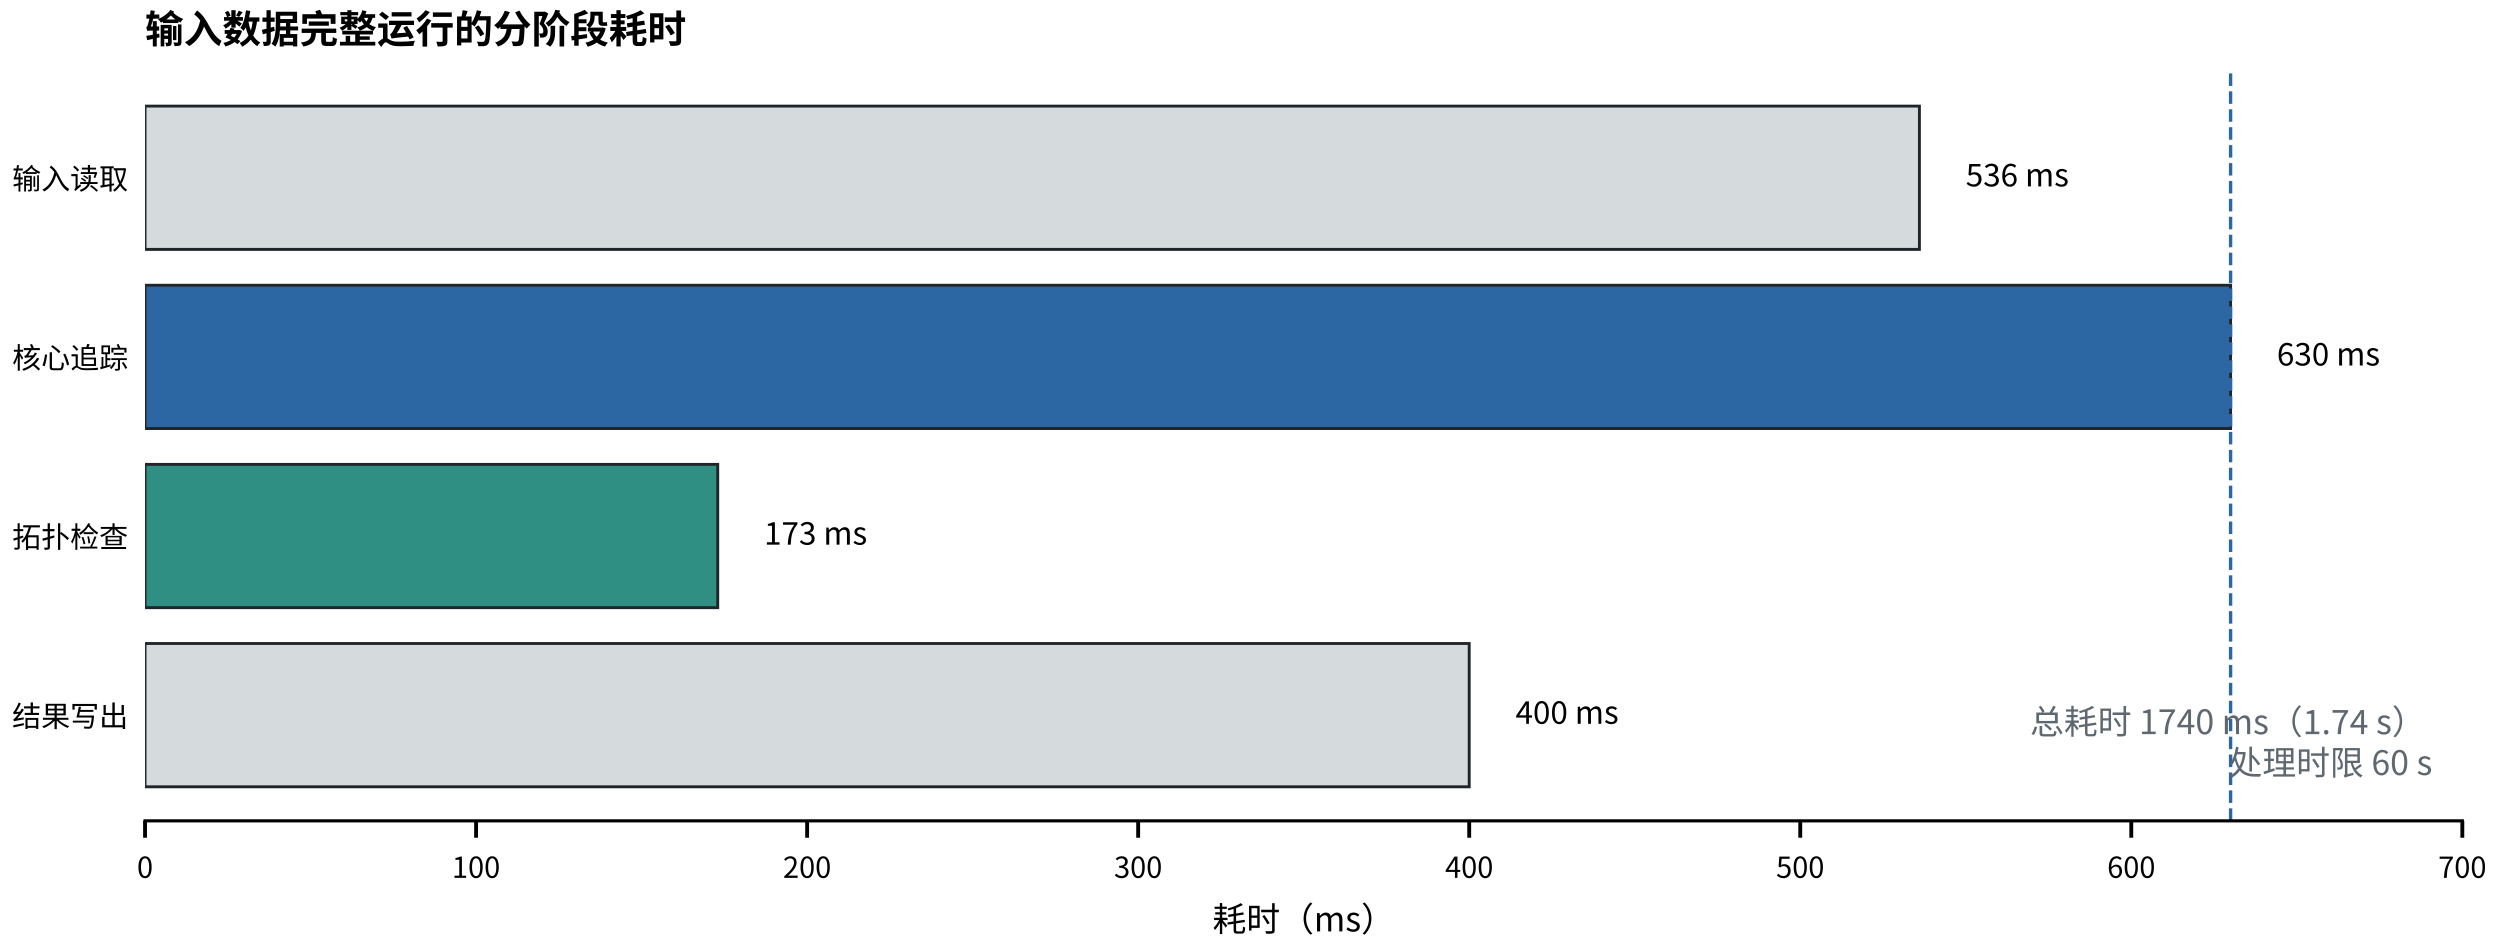
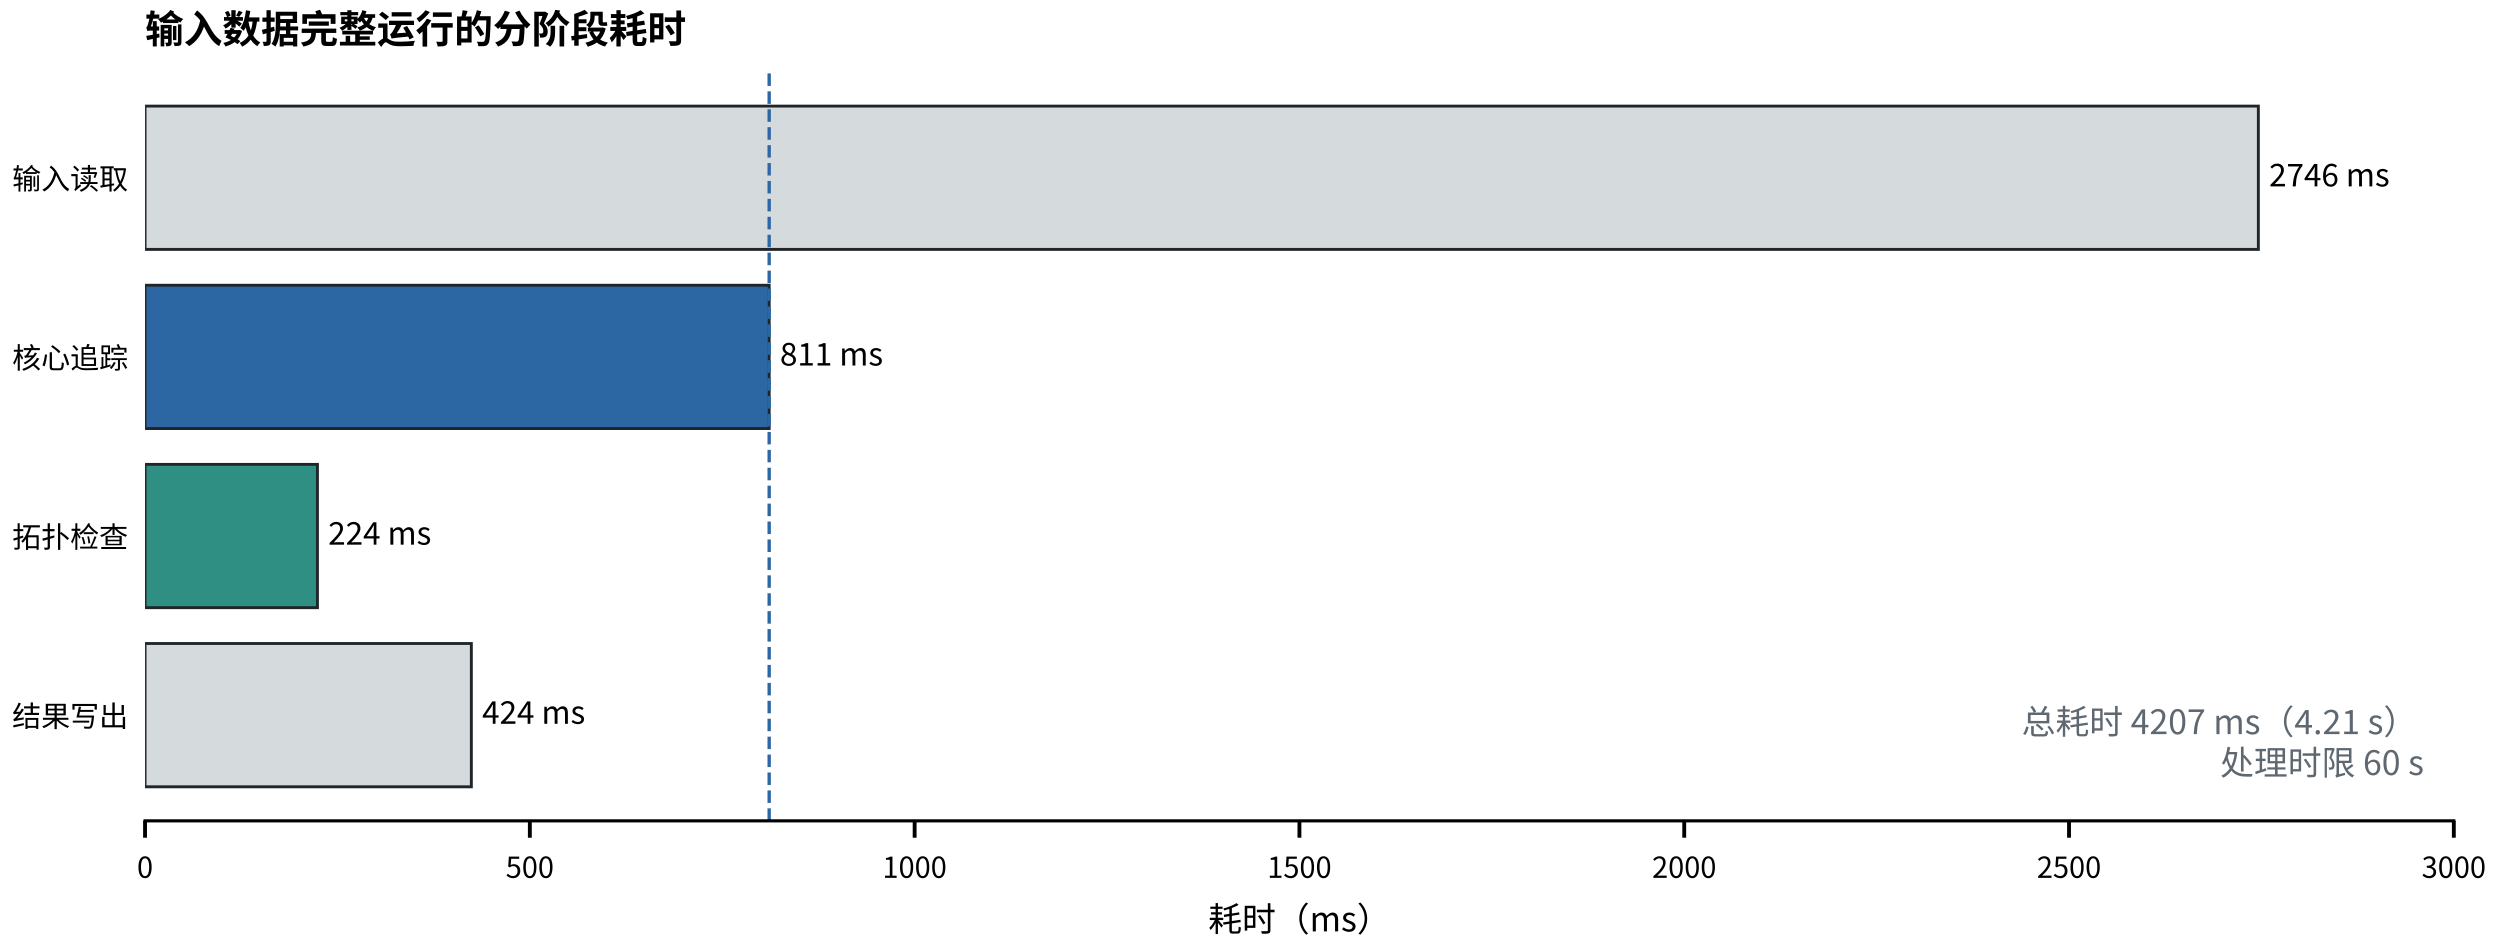
<svg xmlns="http://www.w3.org/2000/svg" xmlns:xlink="http://www.w3.org/1999/xlink" width="517.44pt" height="197.04pt" viewBox="0 0 517.44 197.04" version="1.1">
  <defs>
    <style type="text/css">*{stroke-linejoin: round; stroke-linecap: butt}</style>
  </defs>
  <g id="figure_1">
    <g id="patch_1">
-       <path d="M 0 197.04  L 517.44 197.04  L 517.44 0  L 0 0  z " style="fill: #ffffff" />
+       <path d="M 0 197.04 L 517.44 197.04 L 517.44 0 L 0 0 z " style="fill: #ffffff" />
    </g>
    <g id="axes_1">
      <g id="patch_2">
-         <path d="M 30.02 169.896  L 509.642 169.896  L 509.642 14.915  L 30.02 14.915  z " style="fill: #ffffff" />
+         <path d="M 30.02 169.896 L 507.883 169.896 L 507.883 14.915 L 30.02 14.915 z " style="fill: #ffffff" />
      </g>
      <g id="patch_3">
-         <path d="M 30.02 21.96  L 397.273 21.96  L 397.273 51.621  L 30.02 51.621  z " clip-path="url(#p75a86e6e0b)" style="fill: #d5dadd; stroke: #20252a; stroke-width: 0.6; stroke-linejoin: miter" />
+         <path d="M 30.02 21.96 L 467.424 21.96 L 467.424 51.621 L 30.02 51.621 z " clip-path="url(#p5d04095e0d)" style="fill: #d5dadd; stroke: #20252a; stroke-width: 0.6; stroke-linejoin: miter" />
      </g>
      <g id="patch_4">
-         <path d="M 30.02 59.036  L 461.68 59.036  L 461.68 88.698  L 30.02 88.698  z " clip-path="url(#p75a86e6e0b)" style="fill: #2d67a3; stroke: #20252a; stroke-width: 0.6; stroke-linejoin: miter" />
+         <path d="M 30.02 59.036 L 159.202 59.036 L 159.202 88.698 L 30.02 88.698 z " clip-path="url(#p5d04095e0d)" style="fill: #2d67a3; stroke: #20252a; stroke-width: 0.6; stroke-linejoin: miter" />
      </g>
      <g id="patch_5">
-         <path d="M 30.02 96.113  L 148.555 96.113  L 148.555 125.775  L 30.02 125.775  z " clip-path="url(#p75a86e6e0b)" style="fill: #2f8f83; stroke: #20252a; stroke-width: 0.6; stroke-linejoin: miter" />
+         <path d="M 30.02 96.113 L 65.7 96.113 L 65.7 125.775 L 30.02 125.775 z " clip-path="url(#p5d04095e0d)" style="fill: #2f8f83; stroke: #20252a; stroke-width: 0.6; stroke-linejoin: miter" />
      </g>
      <g id="patch_6">
-         <path d="M 30.02 133.19  L 304.09 133.19  L 304.09 162.851  L 30.02 162.851  z " clip-path="url(#p75a86e6e0b)" style="fill: #d5dadd; stroke: #20252a; stroke-width: 0.6; stroke-linejoin: miter" />
+         <path d="M 30.02 133.19 L 97.558 133.19 L 97.558 162.851 L 30.02 162.851 z " clip-path="url(#p5d04095e0d)" style="fill: #d5dadd; stroke: #20252a; stroke-width: 0.6; stroke-linejoin: miter" />
      </g>
      <g id="matplotlib.axis_1">
        <g id="xtick_1">
          <g id="line2d_1">
            <defs>
-               <path id="me8aa84a904" d="M 0 0  L 0 3.5  " style="stroke: #000000; stroke-width: 0.8" />
+               <path id="me686ef99fb" d="M 0 0 L 0 3.5 " style="stroke: #000000; stroke-width: 0.8" />
            </defs>
            <g>
-               <use xlink:href="#me8aa84a904" x="30.02" y="169.896" style="stroke: #000000; stroke-width: 0.8" />
+               <use xlink:href="#me686ef99fb" x="30.02" y="169.896" style="stroke: #000000; stroke-width: 0.8" />
            </g>
          </g>
          <g id="text_1">
            <text style="font: 6px 'Microsoft YaHei', 'Noto Sans CJK SC', 'Arial', 'DejaVu Sans', sans-serif; text-anchor: middle" x="30.02" y="181.692" transform="rotate(-0 30.02 181.6922)">0</text>
          </g>
        </g>
        <g id="xtick_2">
          <g id="line2d_2">
            <g>
-               <use xlink:href="#me8aa84a904" x="98.537" y="169.896" style="stroke: #000000; stroke-width: 0.8" />
+               <use xlink:href="#me686ef99fb" x="109.664" y="169.896" style="stroke: #000000; stroke-width: 0.8" />
            </g>
          </g>
          <g id="text_2">
-             <text style="font: 6px 'Microsoft YaHei', 'Noto Sans CJK SC', 'Arial', 'DejaVu Sans', sans-serif; text-anchor: middle" x="98.537" y="181.692" transform="rotate(-0 98.53741 181.6922)">100</text>
+             <text style="font: 6px 'Microsoft YaHei', 'Noto Sans CJK SC', 'Arial', 'DejaVu Sans', sans-serif; text-anchor: middle" x="109.664" y="181.692" transform="rotate(-0 109.6638 181.6922)">500</text>
          </g>
        </g>
        <g id="xtick_3">
          <g id="line2d_3">
            <g>
-               <use xlink:href="#me8aa84a904" x="167.055" y="169.896" style="stroke: #000000; stroke-width: 0.8" />
+               <use xlink:href="#me686ef99fb" x="189.308" y="169.896" style="stroke: #000000; stroke-width: 0.8" />
            </g>
          </g>
          <g id="text_3">
-             <text style="font: 6px 'Microsoft YaHei', 'Noto Sans CJK SC', 'Arial', 'DejaVu Sans', sans-serif; text-anchor: middle" x="167.055" y="181.692" transform="rotate(-0 167.0548 181.6922)">200</text>
+             <text style="font: 6px 'Microsoft YaHei', 'Noto Sans CJK SC', 'Arial', 'DejaVu Sans', sans-serif; text-anchor: middle" x="189.308" y="181.692" transform="rotate(-0 189.3075 181.6922)">1000</text>
          </g>
        </g>
        <g id="xtick_4">
          <g id="line2d_4">
            <g>
-               <use xlink:href="#me8aa84a904" x="235.572" y="169.896" style="stroke: #000000; stroke-width: 0.8" />
+               <use xlink:href="#me686ef99fb" x="268.951" y="169.896" style="stroke: #000000; stroke-width: 0.8" />
            </g>
          </g>
          <g id="text_4">
-             <text style="font: 6px 'Microsoft YaHei', 'Noto Sans CJK SC', 'Arial', 'DejaVu Sans', sans-serif; text-anchor: middle" x="235.572" y="181.692" transform="rotate(-0 235.5722 181.6922)">300</text>
+             <text style="font: 6px 'Microsoft YaHei', 'Noto Sans CJK SC', 'Arial', 'DejaVu Sans', sans-serif; text-anchor: middle" x="268.951" y="181.692" transform="rotate(-0 268.9513 181.6922)">1500</text>
          </g>
        </g>
        <g id="xtick_5">
          <g id="line2d_5">
            <g>
-               <use xlink:href="#me8aa84a904" x="304.09" y="169.896" style="stroke: #000000; stroke-width: 0.8" />
+               <use xlink:href="#me686ef99fb" x="348.595" y="169.896" style="stroke: #000000; stroke-width: 0.8" />
            </g>
          </g>
          <g id="text_5">
-             <text style="font: 6px 'Microsoft YaHei', 'Noto Sans CJK SC', 'Arial', 'DejaVu Sans', sans-serif; text-anchor: middle" x="304.09" y="181.692" transform="rotate(-0 304.0896 181.6922)">400</text>
+             <text style="font: 6px 'Microsoft YaHei', 'Noto Sans CJK SC', 'Arial', 'DejaVu Sans', sans-serif; text-anchor: middle" x="348.595" y="181.692" transform="rotate(-0 348.5951 181.6922)">2000</text>
          </g>
        </g>
        <g id="xtick_6">
          <g id="line2d_6">
            <g>
-               <use xlink:href="#me8aa84a904" x="372.607" y="169.896" style="stroke: #000000; stroke-width: 0.8" />
+               <use xlink:href="#me686ef99fb" x="428.239" y="169.896" style="stroke: #000000; stroke-width: 0.8" />
            </g>
          </g>
          <g id="text_6">
-             <text style="font: 6px 'Microsoft YaHei', 'Noto Sans CJK SC', 'Arial', 'DejaVu Sans', sans-serif; text-anchor: middle" x="372.607" y="181.692" transform="rotate(-0 372.607 181.6922)">500</text>
+             <text style="font: 6px 'Microsoft YaHei', 'Noto Sans CJK SC', 'Arial', 'DejaVu Sans', sans-serif; text-anchor: middle" x="428.239" y="181.692" transform="rotate(-0 428.2389 181.6922)">2500</text>
          </g>
        </g>
        <g id="xtick_7">
          <g id="line2d_7">
            <g>
-               <use xlink:href="#me8aa84a904" x="441.124" y="169.896" style="stroke: #000000; stroke-width: 0.8" />
+               <use xlink:href="#me686ef99fb" x="507.883" y="169.896" style="stroke: #000000; stroke-width: 0.8" />
            </g>
          </g>
          <g id="text_7">
-             <text style="font: 6px 'Microsoft YaHei', 'Noto Sans CJK SC', 'Arial', 'DejaVu Sans', sans-serif; text-anchor: middle" x="441.124" y="181.692" transform="rotate(-0 441.1245 181.6922)">600</text>
+             <text style="font: 6px 'Microsoft YaHei', 'Noto Sans CJK SC', 'Arial', 'DejaVu Sans', sans-serif; text-anchor: middle" x="507.883" y="181.692" transform="rotate(-0 507.8826 181.6922)">3000</text>
          </g>
        </g>
-         <g id="xtick_8">
-           <g id="line2d_8">
-             <g>
-               <use xlink:href="#me8aa84a904" x="509.642" y="169.896" style="stroke: #000000; stroke-width: 0.8" />
-             </g>
-           </g>
-           <g id="text_8">
-             <text style="font: 6px 'Microsoft YaHei', 'Noto Sans CJK SC', 'Arial', 'DejaVu Sans', sans-serif; text-anchor: middle" x="509.642" y="181.692" transform="rotate(-0 509.6419 181.6922)">700</text>
-           </g>
-         </g>
-         <g id="text_9">
-           <text style="font: 7px 'Microsoft YaHei', 'Noto Sans CJK SC', 'Arial', 'DejaVu Sans', sans-serif; text-anchor: middle" x="269.831" y="192.779" transform="rotate(-0 269.8309 192.7794)">耗时（ms）</text>
+         <g id="text_8">
+           <text style="font: 7px 'Microsoft YaHei', 'Noto Sans CJK SC', 'Arial', 'DejaVu Sans', sans-serif; text-anchor: middle" x="268.951" y="192.779" transform="rotate(-0 268.9513 192.7794)">耗时（ms）</text>
        </g>
      </g>
      <g id="matplotlib.axis_2">
        <g id="ytick_1">
-           <g id="line2d_9" />
-           <g id="text_10">
+           <g id="line2d_8" />
+           <g id="text_9">
            <text style="font: 6px 'Microsoft YaHei', 'Noto Sans CJK SC', 'Arial', 'DejaVu Sans', sans-serif; text-anchor: end" x="26.52" y="39.188" transform="rotate(-0 26.52 39.18842)">输入读取</text>
          </g>
        </g>
        <g id="ytick_2">
-           <g id="line2d_10" />
-           <g id="text_11">
+           <g id="line2d_9" />
+           <g id="text_10">
            <text style="font: 6px 'Microsoft YaHei', 'Noto Sans CJK SC', 'Arial', 'DejaVu Sans', sans-serif; text-anchor: end" x="26.52" y="76.265" transform="rotate(-0 26.52 76.2652)">核心追踪</text>
          </g>
        </g>
        <g id="ytick_3">
-           <g id="line2d_11" />
-           <g id="text_12">
+           <g id="line2d_10" />
+           <g id="text_11">
            <text style="font: 6px 'Microsoft YaHei', 'Noto Sans CJK SC', 'Arial', 'DejaVu Sans', sans-serif; text-anchor: end" x="26.52" y="113.342" transform="rotate(-0 26.52 113.342)">拓扑检查</text>
          </g>
        </g>
        <g id="ytick_4">
-           <g id="line2d_12" />
-           <g id="text_13">
+           <g id="line2d_11" />
+           <g id="text_12">
            <text style="font: 6px 'Microsoft YaHei', 'Noto Sans CJK SC', 'Arial', 'DejaVu Sans', sans-serif; text-anchor: end" x="26.52" y="150.419" transform="rotate(-0 26.52 150.4188)">结果写出</text>
          </g>
        </g>
      </g>
-       <g id="line2d_13">
-         <path d="M 461.68 169.896  L 461.68 14.915  " clip-path="url(#p75a86e6e0b)" style="fill: none; stroke-dasharray: 2.59,1.12; stroke-dashoffset: 0; stroke: #2d67a3; stroke-width: 0.7" />
+       <g id="line2d_12">
+         <path d="M 159.202 169.896 L 159.202 14.915 " clip-path="url(#p5d04095e0d)" style="fill: none; stroke-dasharray: 2.59,1.12; stroke-dashoffset: 0; stroke: #2d67a3; stroke-width: 0.7" />
      </g>
      <g id="patch_7">
-         <path d="M 30.02 169.896  L 509.642 169.896  " style="fill: none; stroke: #000000; stroke-width: 0.65; stroke-linejoin: miter; stroke-linecap: square" />
+         <path d="M 30.02 169.896 L 507.883 169.896 " style="fill: none; stroke: #000000; stroke-width: 0.65; stroke-linejoin: miter; stroke-linecap: square" />
+       </g>
+       <g id="text_13">
+         <text style="font: 6.5px 'Microsoft YaHei', 'Noto Sans CJK SC', 'Arial', 'DejaVu Sans', sans-serif; text-anchor: start" x="469.654" y="38.58" transform="rotate(-0 469.6536 38.58034)">2746 ms</text>
      </g>
      <g id="text_14">
-         <text style="font: 6.5px 'Microsoft YaHei', 'Noto Sans CJK SC', 'Arial', 'DejaVu Sans', sans-serif; text-anchor: start" x="406.866" y="38.58" transform="rotate(-0 406.8657 38.58034)">536 ms</text>
+         <text style="font: 6.5px 'Microsoft YaHei', 'Noto Sans CJK SC', 'Arial', 'DejaVu Sans', sans-serif; text-anchor: start" x="161.432" y="75.657" transform="rotate(-0 161.4322 75.65711)">811 ms</text>
      </g>
      <g id="text_15">
-         <text style="font: 6.5px 'Microsoft YaHei', 'Noto Sans CJK SC', 'Arial', 'DejaVu Sans', sans-serif; text-anchor: start" x="471.272" y="75.657" transform="rotate(-0 471.2721 75.65711)">630 ms</text>
+         <text style="font: 6.5px 'Microsoft YaHei', 'Noto Sans CJK SC', 'Arial', 'DejaVu Sans', sans-serif; text-anchor: start" x="67.93" y="112.734" transform="rotate(-0 67.93044 112.7339)">224 ms</text>
      </g>
      <g id="text_16">
-         <text style="font: 6.5px 'Microsoft YaHei', 'Noto Sans CJK SC', 'Arial', 'DejaVu Sans', sans-serif; text-anchor: start" x="158.148" y="112.734" transform="rotate(-0 158.1476 112.7339)">173 ms</text>
+         <text style="font: 6.5px 'Microsoft YaHei', 'Noto Sans CJK SC', 'Arial', 'DejaVu Sans', sans-serif; text-anchor: start" x="99.788" y="149.811" transform="rotate(-0 99.78795 149.8107)">424 ms</text>
      </g>
      <g id="text_17">
-         <text style="font: 6.5px 'Microsoft YaHei', 'Noto Sans CJK SC', 'Arial', 'DejaVu Sans', sans-serif; text-anchor: start" x="313.682" y="149.811" transform="rotate(-0 313.6821 149.8107)">400 ms</text>
+         <text style="fill: #5f6870; font: 7px 'Microsoft YaHei', 'Noto Sans CJK SC', 'Arial', 'DejaVu Sans', sans-serif" transform="translate(418.4292 151.9518)">总耗时 4207 ms（4.21 s）</text>
+         <text style="fill: #5f6870; font: 7px 'Microsoft YaHei', 'Noto Sans CJK SC', 'Arial', 'DejaVu Sans', sans-serif" transform="translate(459.5104 160.4067)">处理时限 60 s</text>
      </g>
      <g id="text_18">
-         <text style="fill: #5f6870; font: 7px 'Microsoft YaHei', 'Noto Sans CJK SC', 'Arial', 'DejaVu Sans', sans-serif" transform="translate(420.1708 151.9518)">总耗时 1740 ms（1.74 s）</text>
-         <text style="fill: #5f6870; font: 7px 'Microsoft YaHei', 'Noto Sans CJK SC', 'Arial', 'DejaVu Sans', sans-serif" transform="translate(461.2521 160.4067)">处理时限 60 s</text>
-       </g>
-       <g id="text_19">
        <text style="font: 700 8px 'Microsoft YaHei', 'Noto Sans CJK SC', 'Arial', 'DejaVu Sans', sans-serif; text-anchor: start" x="30.02" y="8.915" transform="rotate(-0 30.02 8.915)">输入数据完整运行的分阶段耗时</text>
      </g>
    </g>
  </g>
  <defs>
-     <clipPath id="p75a86e6e0b">
-       <rect x="30.02" y="14.915" width="479.622" height="154.981" />
+     <clipPath id="p5d04095e0d">
+       <rect x="30.02" y="14.915" width="477.863" height="154.981" />
    </clipPath>
  </defs>
</svg>
